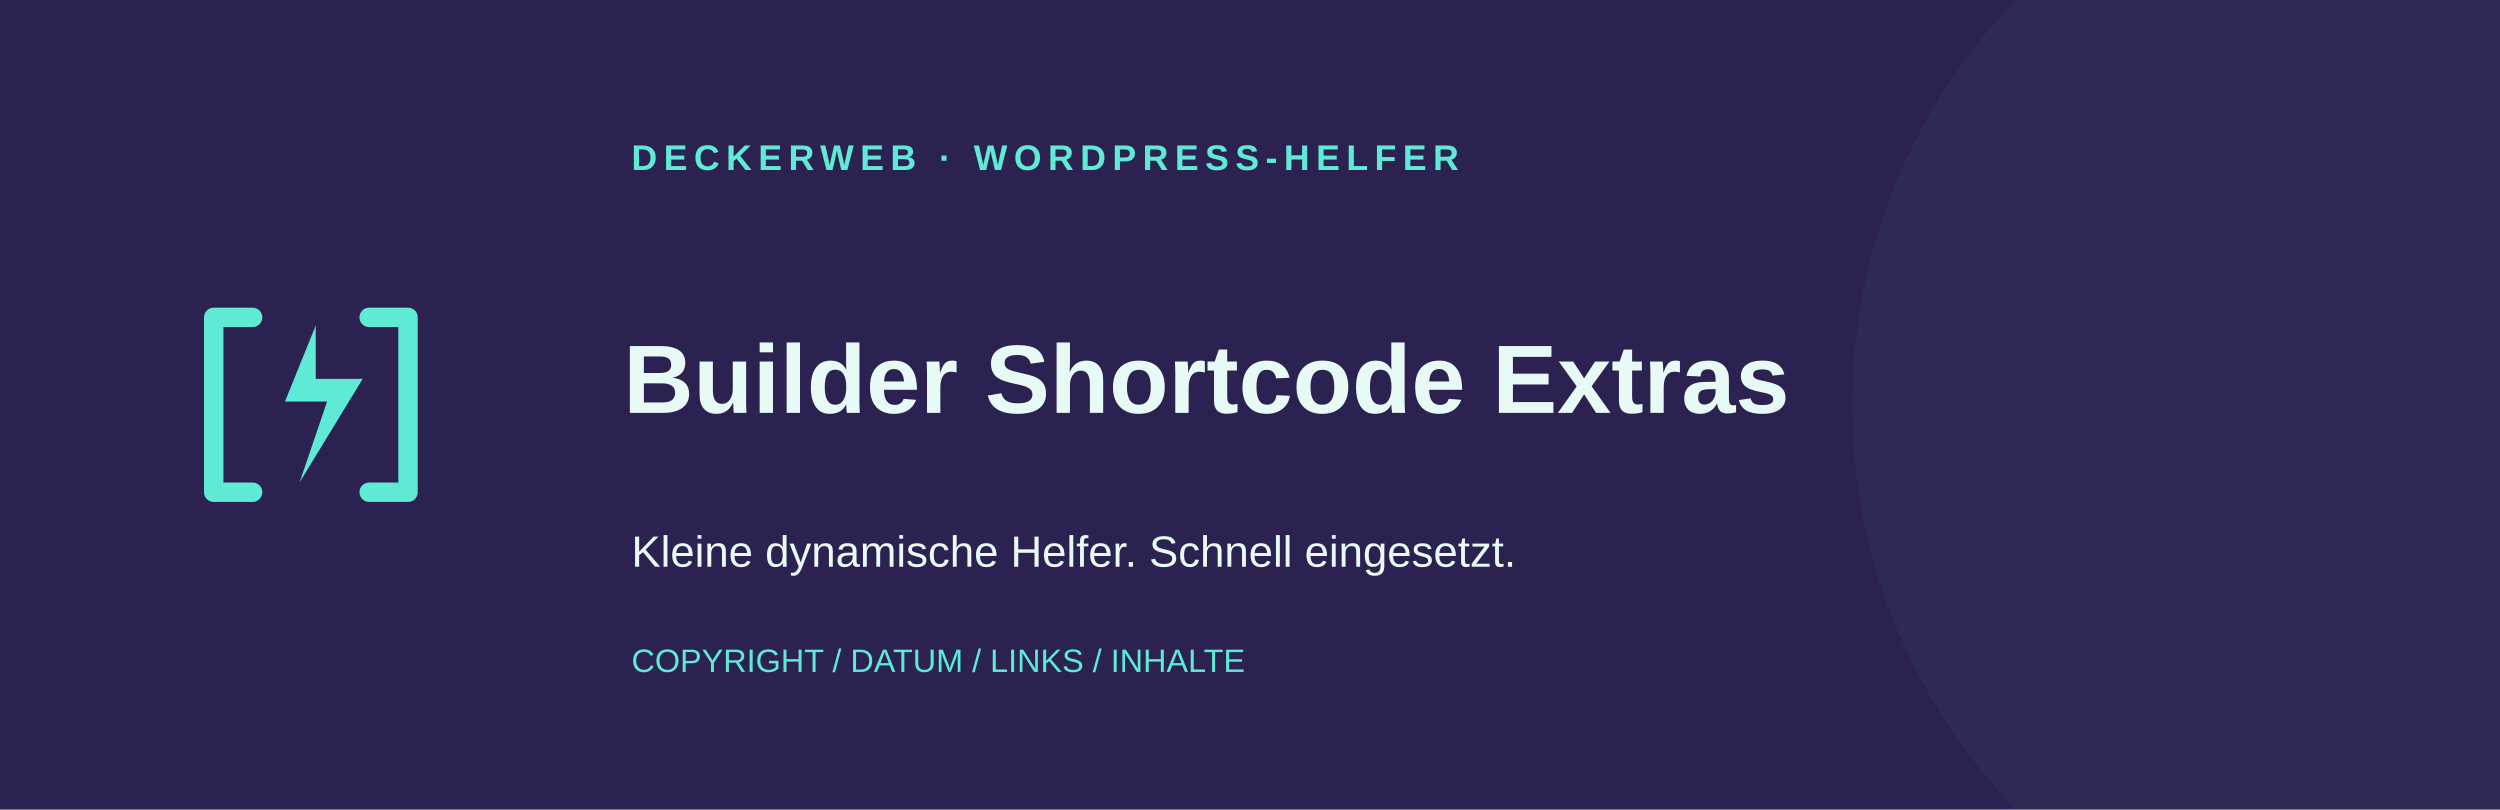
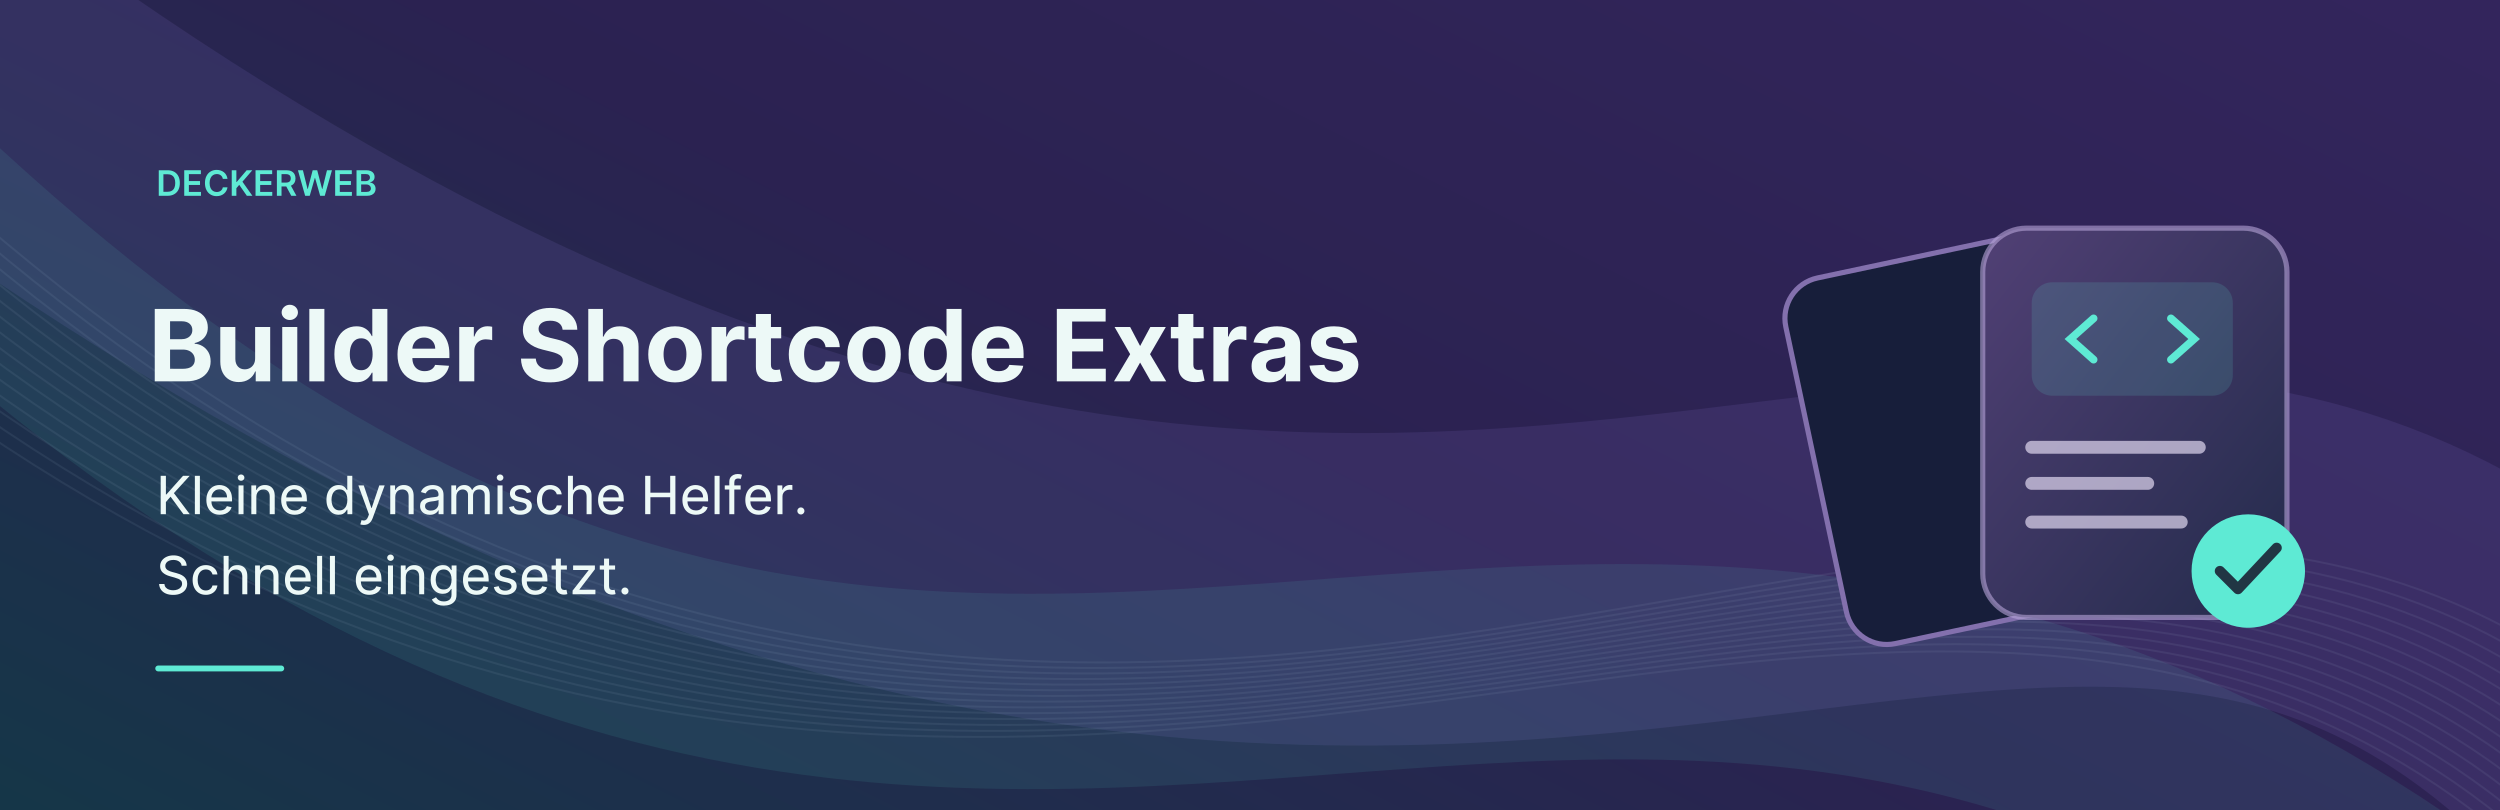
- <svg xmlns="http://www.w3.org/2000/svg" width="1544" height="500" viewBox="0 0 1544 500">
-   <rect width="1544" height="500" fill="#2b2251" />
-   <circle cx="1504" cy="250" r="360" fill="#5eead4" opacity=".04" />
-   <g transform="translate(64 122)">
-     <g fill="none" stroke="#5eead4" stroke-width="12" stroke-linecap="round" stroke-linejoin="round">
-       <path d="M92 74H68v108h24M164 74h24v108h-24" />
-       <path d="m131 79-19 47h26l-17 50 39-64h-29z" fill="#5eead4" stroke="none" />
+ <svg xmlns="http://www.w3.org/2000/svg" width="1544" height="500" viewBox="0 112.75 1280 414.5">
+   <defs>
+     <linearGradient id="base" x2="1" y2="1">
+       <stop stop-color="#35265f" />
+       <stop offset=".5" stop-color="#2b2251" />
+       <stop offset="1" stop-color="#103b46" />
+     </linearGradient>
+     <radialGradient id="halo">
+       <stop stop-color="#5eead4" stop-opacity=".17" />
+       <stop offset="1" stop-color="#5eead4" stop-opacity="0" />
+     </radialGradient>
+     <linearGradient id="tile" x2="1" y2="1">
+       <stop stop-color="#514075" />
+       <stop offset="1" stop-color="#232b4b" />
+     </linearGradient>
+   </defs>
+   <g transform="translate(1280 0) scale(-1 1)">
+     <rect width="1280" height="640" fill="url(#base)" />
+     <path d="M-120 570C230 90 520 780 1400 70" fill="none" stroke="#9b82e8" stroke-opacity=".12" stroke-width="160" />
+     <path d="M-100 700C480 130 760 820 1400 140" fill="none" stroke="#5eead4" stroke-opacity=".09" stroke-width="100" />
+     <path d="M-70 480C280 180 770 800 1410 110" fill="none" stroke="#a6c7dd" stroke-opacity=".09" />
+     <path d="M-70 490C280 180 770 800 1410 120" fill="none" stroke="#a6c7dd" stroke-opacity=".09" />
+     <path d="M-70 500C280 180 770 800 1410 130" fill="none" stroke="#a6c7dd" stroke-opacity=".09" />
+     <path d="M-70 510C280 180 770 800 1410 140" fill="none" stroke="#a6c7dd" stroke-opacity=".09" />
+     <path d="M-70 520C280 180 770 800 1410 150" fill="none" stroke="#a6c7dd" stroke-opacity=".09" />
+     <path d="M-70 530C280 180 770 800 1410 160" fill="none" stroke="#a6c7dd" stroke-opacity=".09" />
+     <path d="M-70 540C280 180 770 800 1410 170" fill="none" stroke="#a6c7dd" stroke-opacity=".09" />
+     <path d="M-70 550C280 180 770 800 1410 180" fill="none" stroke="#a6c7dd" stroke-opacity=".09" />
+     <path d="M-70 560C280 180 770 800 1410 190" fill="none" stroke="#a6c7dd" stroke-opacity=".09" />
+     <path d="M-70 570C280 180 770 800 1410 200" fill="none" stroke="#a6c7dd" stroke-opacity=".09" />
+     <path d="M-70 580C280 180 770 800 1410 210" fill="none" stroke="#a6c7dd" stroke-opacity=".09" />
+     <path d="M-70 590C280 180 770 800 1410 220" fill="none" stroke="#a6c7dd" stroke-opacity=".09" />
+     <path d="M-70 600C280 180 770 800 1410 230" fill="none" stroke="#a6c7dd" stroke-opacity=".09" />
+     <path d="M-70 610C280 180 770 800 1410 240" fill="none" stroke="#a6c7dd" stroke-opacity=".09" />
+   </g>
+   <g transform="translate(844 0)">
+     <g transform="translate(55 186) scale(1.32)">
+       <path d="M82 113H150" stroke="#5eead4" stroke-width="3" stroke-dasharray="5 7" />
+       <rect x="22" y="42" width="116" height="145" rx="16" fill="#171e3a" stroke="#8370ad" stroke-width="2" transform="rotate(-12 80 114)" />
+       <rect x="88" y="33" width="118" height="151" rx="17" fill="url(#tile)" stroke="#b6a4d7" stroke-opacity=".6" stroke-width="2" />
+       <rect x="107" y="54" width="78" height="44" rx="8" fill="#5eead4" fill-opacity=".14" />
+       <path d="M107 118h65M107 132h45M107 147h58" stroke="#e0d8f0" stroke-opacity=".7" stroke-width="5" stroke-linecap="round" />
+       <path d="m131 68-9 8 9 8m30-16 9 8-9 8" fill="none" stroke="#5eead4" stroke-width="3" stroke-linecap="round" />
+       <circle cx="191" cy="166" r="22" fill="#5eead4" />
+       <path d="m180 166 7 7 15-16" fill="none" stroke="#213644" stroke-width="4" stroke-linecap="round" stroke-linejoin="round" />
    </g>
  </g>
-   <g font-family="Arial,Helvetica,sans-serif">
-     <text x="390" y="105" font-size="22" font-weight="700" letter-spacing="4" fill="#5eead4">DECKERWEB · WORDPRESS-HELFER</text>
-     <text x="385" y="255" font-size="60" font-weight="700" fill="#e8faf5">Builder Shortcode Extras</text>
-     <text x="390" y="350" font-size="27" fill="#e8faf5">Kleine dynamische Helfer. Schnell eingesetzt.</text>
-     <text x="390" y="415" font-size="20" fill="#5eead4">COPYRIGHT  /  DATUM  /  LINKS  /  INHALTE</text>
+   <g aria-label="DECKERWEB" fill="#5eead4" transform="translate(80 213) scale(0.006392045 -0.006392045)">
+     <path transform="translate(0 0)" d="M896.001 0H201.597V2048H909.6Q1214.801 2048 1434.201 1925.5Q1653.601 1803 1771.602 1574.1Q1889.602 1345.2 1889.602 1026.4Q1889.602 706.4 1771.202 476.3Q1652.802 246.2 1430.401 123.1Q1208.001 0 896.001 0ZM572.805 320.806H878.401Q1091.598 320.806 1234.797 399.205Q1377.995 477.604 1449.795 634.202Q1521.594 790.801 1521.594 1026.4Q1521.594 1260.799 1449.995 1416.498Q1378.395 1572.196 1237.597 1649.695Q1096.798 1727.194 888.8 1727.194H572.805Z" />
+     <path transform="translate(2040 0)" d="M201.597 0V2048H1533.603V1736.794H572.805V1180.803H1464.803V869.597H572.805V311.206H1541.603V0Z" />
+     <path transform="translate(3751 0)" d="M1955.204 1356.797H1580.796Q1565.196 1448.996 1522.297 1520.395Q1479.398 1591.795 1415.099 1641.694Q1350.799 1691.594 1269.2 1717.394Q1187.601 1743.194 1094.401 1743.194Q926.802 1743.194 797.904 1659.594Q669.005 1575.995 596.106 1415.396Q523.207 1254.798 523.207 1024Q523.207 789.202 596.506 628.803Q669.805 468.405 798.504 386.605Q927.203 304.806 1092.801 304.806Q1184.801 304.806 1265.6 329.406Q1346.399 354.006 1410.898 402.105Q1475.397 450.205 1519.497 520.104Q1563.596 590.003 1580.796 680.002L1955.204 678.402Q1934.404 532.203 1864.804 404.003Q1795.205 275.802 1683.004 178.502Q1570.804 81.201 1420.904 26.601Q1271.003 -28 1088.001 -28Q818 -28 606.2 97.2Q394.4 222.4 272.399 458Q150.399 693.6 150.399 1024Q150.399 1355.2 273.399 1590.6Q396.4 1826 608.4 1951Q820.401 2076 1088.001 2076Q1258.602 2076 1405.703 2027.8Q1552.803 1979.6 1668.004 1887.099Q1783.204 1794.599 1857.604 1661.298Q1932.004 1527.998 1955.204 1356.797Z" />
+     <path transform="translate(5845 0)" d="M201.597 0V2048H572.805V1107.205H598.405L1396.797 2048H1850.405L1057.609 1128.8L1856.806 0H1411.197L800.003 878.396L572.805 609.597V0Z" />
+     <path transform="translate(7751 0)" d="M201.597 0V2048H1533.603V1736.794H572.805V1180.803H1464.803V869.597H572.805V311.206H1541.603V0Z" />
+     <path transform="translate(9462 0)" d="M201.597 0V2048H970.402Q1205.602 2048 1366.402 1965.9Q1527.202 1883.8 1609.603 1736.2Q1692.003 1588.599 1692.003 1392.798Q1692.003 1196.197 1608.603 1051.797Q1525.202 907.397 1363.202 828.897Q1201.201 750.397 964.801 750.397H417.602V1057.602H915.199Q1052.797 1057.602 1140.896 1096.201Q1228.996 1134.801 1271.295 1209.5Q1313.595 1284.199 1313.595 1392.798Q1313.595 1501.797 1270.995 1579.197Q1228.396 1656.596 1139.996 1697.495Q1051.597 1738.395 912.799 1738.395H572.805V0ZM1260.003 928 1767.203 0H1352.795L855.195 928Z" />
+     <path transform="translate(11294 0)" d="M632.801 0 55.2 2048H454.409L823.205 543.21H841.605L1236.002 2048H1599.208L1993.605 541.61H2012.005L2380.801 2048H2780.01L2202.409 0H1836.002L1425.605 1436.788H1409.605L999.208 0Z" />
+     <path transform="translate(14129 0)" d="M201.597 0V2048H1533.603V1736.794H572.805V1180.803H1464.803V869.597H572.805V311.206H1541.603V0Z" />
+     <path transform="translate(15840 0)" d="M201.597 0V2048H986.401Q1208.402 2048 1355.602 1978.7Q1502.803 1909.401 1576.203 1789.301Q1649.604 1669.201 1649.604 1516.801Q1649.604 1392.401 1601.903 1303.601Q1554.203 1214.801 1473.303 1159.801Q1392.403 1104.8 1292.002 1080.8V1060.8Q1401.203 1055.2 1501.403 994.6Q1601.604 934 1665.604 823.8Q1729.604 713.6 1729.604 558.401Q1729.604 398.801 1652.603 272.6Q1575.603 146.4 1420.602 73.2Q1265.602 0 1031.203 0ZM572.805 309.605H971.999Q1173.797 309.605 1263.296 387.304Q1352.795 465.003 1352.795 587.203Q1352.795 678.402 1307.795 751.501Q1262.796 824.6 1179.797 867.099Q1096.798 909.599 982.399 909.599H572.805ZM572.805 1176.802H939.999Q1036.398 1176.802 1113.097 1212.401Q1189.796 1248.001 1234.496 1313.4Q1279.195 1378.799 1279.195 1468.798Q1279.195 1587.797 1195.596 1664.696Q1111.997 1741.595 947.999 1741.595H572.805Z" />
  </g>
+   <g aria-label="Builder Shortcode Extras" fill="#edf9f7" transform="translate(76 308) scale(0.0181108 -0.0181108)">
+     <path transform="translate(0 0)" d="M178.403 0V2048H997.599Q1223.598 2048 1374.898 1980.8Q1526.197 1913.599 1602.297 1795.199Q1678.396 1676.799 1678.396 1523.199Q1678.396 1402.599 1630.097 1312.399Q1581.797 1222.199 1498.197 1164.699Q1414.597 1107.2 1307.998 1083.2V1063.2Q1424.797 1057.8 1527.597 996.9Q1630.396 936 1694.396 826.7Q1758.396 717.4 1758.396 565.599Q1758.396 403.199 1677.897 275.4Q1597.397 147.6 1440.398 73.8Q1283.398 0 1052.797 0ZM611.195 354.395H964.001Q1145.203 354.395 1228.204 423.696Q1311.205 492.997 1311.205 608.797Q1311.205 693.598 1270.205 758.999Q1229.204 824.4 1153.703 861.401Q1078.202 898.401 973.601 898.401H611.195ZM611.195 1191.198H932.001Q1020.602 1191.198 1090.403 1222.599Q1160.204 1253.999 1200.504 1312.1Q1240.805 1370.201 1240.805 1451.202Q1240.805 1562.203 1162.404 1630.304Q1084.003 1698.405 940.001 1698.405H611.195Z" />
+     <path transform="translate(1861 0)" d="M1155.201 654.399V1536H1580.793V0H1172V279.199H1156Q1104.4 144.2 983.801 62.1Q863.201 -20 690.401 -20Q536.201 -20 419.102 49.8Q302.002 119.599 236.502 248.999Q171.002 378.399 170.402 557.6V1536H595.994V633.598Q596.594 497.996 668.895 418.995Q741.196 339.995 862.397 339.995Q938.997 339.995 1005.898 375.695Q1072.799 411.395 1114.3 481.296Q1155.801 551.197 1155.201 654.399Z" />
+     <path transform="translate(3612 0)" d="M170.402 0V1536H595.994V0ZM384.298 1734.402Q289.199 1734.402 221.4 1797.623Q153.601 1860.844 153.601 1949.621Q153.601 2038.399 221.486 2101.599Q289.371 2164.798 383.998 2164.798Q479.397 2164.798 546.896 2101.577Q614.396 2038.357 614.396 1949.579Q614.396 1860.801 546.896 1797.602Q479.397 1734.402 384.298 1734.402Z" />
+     <path transform="translate(4378 0)" d="M595.994 2048V0H170.402V2048Z" />
+     <path transform="translate(5144 0)" d="M736.002 -24.8Q560.802 -24.8 419.502 65.8Q278.201 156.4 195.501 332.8Q112.801 509.2 112.801 766.4Q112.801 1029.999 197.901 1205.599Q283.001 1381.199 424.701 1468.6Q566.402 1556 735.203 1556Q863.604 1556 950.204 1512.5Q1036.804 1469 1090.203 1404.7Q1143.603 1340.4 1172.003 1277.601H1184.803V2048H1610.396V0H1190.403V245.6H1172.003Q1142.403 182 1087.503 119.7Q1032.604 57.4 946.304 16.3Q860.003 -24.8 736.002 -24.8ZM871.198 314.395Q973.6 314.395 1045.501 370.895Q1117.402 427.396 1155.503 529.297Q1193.603 631.198 1193.603 768Q1193.603 905.201 1155.903 1005.903Q1118.202 1106.604 1046.301 1161.704Q974.4 1216.805 871.198 1216.805Q765.596 1216.805 693.695 1160.104Q621.794 1103.404 584.894 1002.302Q547.993 901.201 547.993 768Q547.993 633.999 585.294 531.698Q622.594 429.396 694.495 371.895Q766.396 314.395 871.198 314.395Z" />
+     <path transform="translate(6933 0)" d="M869.6 -29.6Q633.2 -29.6 462.501 66.5Q291.801 162.6 199.901 340.1Q108.001 517.6 108.001 760.8Q108.001 998 200.201 1177Q292.401 1356 459.601 1456Q626.8 1556 852.799 1556Q1005.198 1556 1136.597 1507.6Q1267.997 1459.201 1366.397 1361.901Q1464.797 1264.601 1519.997 1118.201Q1575.197 971.801 1575.197 776V659.201H278.401V923.199H1174.403Q1173.803 1014.8 1133.703 1085.902Q1093.602 1157.003 1023.101 1197.704Q952.6 1238.404 859.999 1238.404Q763.397 1238.404 688.796 1193.503Q614.195 1148.602 572.094 1074.201Q529.994 999.799 528.794 908.798V657.603Q528.794 543.6 571.595 460.599Q614.395 377.597 692.397 332.796Q770.398 287.996 876.799 287.996Q948.2 287.996 1006.901 308.196Q1065.602 328.396 1108.002 368.097Q1150.403 407.797 1172.003 465.598L1565.596 439.997Q1535.596 297.598 1443.396 192.098Q1351.197 86.599 1205.497 28.5Q1059.798 -29.6 869.6 -29.6Z" />
+     <path transform="translate(8616 0)" d="M170.402 0V1536H583.194V1268.001H599.194Q641.194 1410.8 740.095 1484.2Q838.995 1557.6 967.996 1557.6Q999.995 1557.6 1036.895 1553.9Q1073.796 1550.2 1101.595 1543.401V1164.806Q1072.196 1174.406 1019.196 1181.206Q966.197 1188.006 921.597 1188.006Q828.196 1188.006 754.495 1147.506Q680.795 1107.005 638.394 1035.105Q595.994 963.205 595.994 868.804V0Z" />
+     <path transform="translate(9767 0)" d="" />
+     <path transform="translate(10420 0)" d="M1288.803 1459.203Q1276.803 1580.004 1185.701 1647.205Q1094.6 1714.406 939.199 1714.406Q833.198 1714.406 759.896 1684.505Q686.595 1654.605 648.394 1602.804Q610.194 1551.003 609.594 1484.801Q608.394 1429.8 633.494 1388.699Q658.595 1347.599 703.796 1318.098Q748.996 1288.598 807.997 1267.398Q866.997 1246.198 933.597 1231.198L1117.598 1187.197Q1251.595 1157.198 1363.595 1106.998Q1475.594 1056.799 1557.995 983.699Q1640.395 910.599 1685.896 811.599Q1731.396 712.599 1731.996 584.799Q1731.396 397.2 1636.796 259.6Q1542.197 122 1364.697 46.6Q1187.198 -28.8 936.798 -28.8Q688.599 -28.8 505.3 47Q322.001 122.799 219.702 272.298Q117.402 421.797 112.002 643.195H531.195Q538.195 540.395 590.796 471.794Q643.397 403.194 731.497 368.794Q819.598 334.394 931.999 334.394Q1042.2 334.394 1123.401 366.195Q1204.602 397.995 1249.603 454.796Q1294.604 511.597 1295.204 586.399Q1294.604 655.4 1254.103 702.301Q1213.603 749.202 1136.202 782.302Q1058.802 815.402 947.202 842.402L724 897.603Q464.801 960.603 314.902 1094.903Q165.002 1229.203 165.602 1456.002Q165.002 1641.801 265.702 1781.101Q366.401 1920.401 542.301 1998.2Q718.2 2076 942.399 2076Q1170.398 2076 1340.597 1998Q1510.796 1920.001 1606.096 1780.901Q1701.396 1641.802 1703.996 1459.203Z" />
+     <path transform="translate(12264 0)" d="M595.994 888.001V0H170.402V2048H583.995V1264.801H601.595Q654.395 1400.601 770.394 1478.3Q886.394 1556 1060.794 1556Q1221.394 1556 1340.894 1486.6Q1460.394 1417.201 1526.494 1287.801Q1592.594 1158.401 1591.994 978.4V0H1166.402V902.402Q1167.002 1044.004 1094.701 1123.205Q1022.4 1202.406 891.999 1202.406Q805.397 1202.406 738.496 1165.105Q671.595 1127.805 634.095 1057.504Q596.594 987.203 595.994 888.001Z" />
+     <path transform="translate(14022 0)" d="M863.999 -29.6Q630.8 -29.6 461.401 69.7Q292.001 169 200.001 347.3Q108.001 525.6 108.001 762.4Q108.001 1000 200.001 1178.7Q292.001 1357.4 461.401 1456.7Q630.8 1556 863.999 1556Q1097.198 1556 1266.597 1456.7Q1435.997 1357.4 1527.997 1178.7Q1619.997 1000 1619.997 762.4Q1619.997 525.6 1527.997 347.3Q1435.997 169 1266.597 69.7Q1097.198 -29.6 863.999 -29.6ZM866.399 299.995Q971.601 299.995 1043.002 360.596Q1114.404 421.197 1150.804 526.198Q1187.205 631.199 1187.205 764.8Q1187.205 899.001 1150.804 1004.102Q1114.404 1109.203 1043.002 1170.204Q971.601 1231.205 866.399 1231.205Q758.797 1231.205 686.196 1170.204Q613.594 1109.203 577.194 1004.102Q540.793 899.001 540.793 764.8Q540.793 631.199 577.194 526.198Q613.594 421.197 686.196 360.596Q758.797 299.995 866.399 299.995Z" />
+     <path transform="translate(15750 0)" d="M170.402 0V1536H583.194V1268.001H599.194Q641.194 1410.8 740.095 1484.2Q838.995 1557.6 967.996 1557.6Q999.995 1557.6 1036.895 1553.9Q1073.796 1550.2 1101.595 1543.401V1164.806Q1072.196 1174.406 1019.196 1181.206Q966.197 1188.006 921.597 1188.006Q828.196 1188.006 754.495 1147.506Q680.795 1107.005 638.394 1035.105Q595.994 963.205 595.994 868.804V0Z" />
+     <path transform="translate(16901 0)" d="M987.196 1536V1216.005H61.601V1536ZM272.002 1904H697.594V472.399Q697.594 413.197 715.995 380.496Q734.395 347.796 766.796 334.896Q799.196 321.995 841.597 321.995Q872.197 321.995 902.297 327.395Q932.397 332.795 947.997 336.395L1015.196 18.8Q983.396 8.6 925.097 -4.8Q866.797 -18.2 783.998 -21.2Q630 -27.2 514.401 19.7Q398.802 66.6 334.802 166Q270.802 265.399 272.002 415.598Z" />
+     <path transform="translate(17995 0)" d="M863.999 -29.6Q627.6 -29.6 458.4 70.9Q289.201 171.4 198.601 350.1Q108.001 528.8 108.001 762.4Q108.001 997.6 199.601 1176.5Q291.201 1355.4 460.201 1455.7Q629.2 1556 862.399 1556Q1062.797 1556 1214.096 1483.101Q1365.396 1410.201 1453.195 1277.902Q1540.995 1145.603 1549.596 968.004H1148.002Q1130.602 1082.604 1058.501 1153.304Q986.4 1224.005 868.799 1224.005Q770.397 1224.005 696.596 1170.504Q622.795 1117.003 581.794 1015.102Q540.793 913.201 540.793 768Q540.793 621.199 581.394 518.298Q621.995 415.396 695.796 361.296Q769.597 307.195 868.799 307.195Q942.2 307.195 1000.4 337.095Q1058.601 366.995 1097.102 424.295Q1135.602 481.595 1148.002 563.195H1549.596Q1539.795 386.997 1454.396 253.298Q1368.996 119.599 1218.897 44.999Q1068.798 -29.6 863.999 -29.6Z" />
+     <path transform="translate(19649 0)" d="M863.999 -29.6Q630.8 -29.6 461.401 69.7Q292.001 169 200.001 347.3Q108.001 525.6 108.001 762.4Q108.001 1000 200.001 1178.7Q292.001 1357.4 461.401 1456.7Q630.8 1556 863.999 1556Q1097.198 1556 1266.597 1456.7Q1435.997 1357.4 1527.997 1178.7Q1619.997 1000 1619.997 762.4Q1619.997 525.6 1527.997 347.3Q1435.997 169 1266.597 69.7Q1097.198 -29.6 863.999 -29.6ZM866.399 299.995Q971.601 299.995 1043.002 360.596Q1114.404 421.197 1150.804 526.198Q1187.205 631.199 1187.205 764.8Q1187.205 899.001 1150.804 1004.102Q1114.404 1109.203 1043.002 1170.204Q971.601 1231.205 866.399 1231.205Q758.797 1231.205 686.196 1170.204Q613.594 1109.203 577.194 1004.102Q540.793 899.001 540.793 764.8Q540.793 631.199 577.194 526.198Q613.594 421.197 686.196 360.596Q758.797 299.995 866.399 299.995Z" />
+     <path transform="translate(21377 0)" d="M736.002 -24.8Q560.802 -24.8 419.502 65.8Q278.201 156.4 195.501 332.8Q112.801 509.2 112.801 766.4Q112.801 1029.999 197.901 1205.599Q283.001 1381.199 424.701 1468.6Q566.402 1556 735.203 1556Q863.604 1556 950.204 1512.5Q1036.804 1469 1090.203 1404.7Q1143.603 1340.4 1172.003 1277.601H1184.803V2048H1610.396V0H1190.403V245.6H1172.003Q1142.403 182 1087.503 119.7Q1032.604 57.4 946.304 16.3Q860.003 -24.8 736.002 -24.8ZM871.198 314.395Q973.6 314.395 1045.501 370.895Q1117.402 427.396 1155.503 529.297Q1193.603 631.198 1193.603 768Q1193.603 905.201 1155.903 1005.903Q1118.202 1106.604 1046.301 1161.704Q974.4 1216.805 871.198 1216.805Q765.596 1216.805 693.695 1160.104Q621.794 1103.404 584.894 1002.302Q547.993 901.201 547.993 768Q547.993 633.999 585.294 531.698Q622.594 429.396 694.495 371.895Q766.396 314.395 871.198 314.395Z" />
+     <path transform="translate(23166 0)" d="M869.6 -29.6Q633.2 -29.6 462.501 66.5Q291.801 162.6 199.901 340.1Q108.001 517.6 108.001 760.8Q108.001 998 200.201 1177Q292.401 1356 459.601 1456Q626.8 1556 852.799 1556Q1005.198 1556 1136.597 1507.6Q1267.997 1459.201 1366.397 1361.901Q1464.797 1264.601 1519.997 1118.201Q1575.197 971.801 1575.197 776V659.201H278.401V923.199H1174.403Q1173.803 1014.8 1133.703 1085.902Q1093.602 1157.003 1023.101 1197.704Q952.6 1238.404 859.999 1238.404Q763.397 1238.404 688.796 1193.503Q614.195 1148.602 572.094 1074.201Q529.994 999.799 528.794 908.798V657.603Q528.794 543.6 571.595 460.599Q614.395 377.597 692.397 332.796Q770.398 287.996 876.799 287.996Q948.2 287.996 1006.901 308.196Q1065.602 328.396 1108.002 368.097Q1150.403 407.797 1172.003 465.598L1565.596 439.997Q1535.596 297.598 1443.396 192.098Q1351.197 86.599 1205.497 28.5Q1059.798 -29.6 869.6 -29.6Z" />
+     <path transform="translate(24849 0)" d="" />
+     <path transform="translate(25502 0)" d="M178.403 0V2048H1558.397V1691.206H611.195V1203.197H1487.197V846.403H611.195V356.794H1562.397V0Z" />
+     <path transform="translate(27227 0)" d="M526.395 1536 807.998 999.196 1096.801 1536H1534.395L1088.792 768L1546.394 0H1111.201L807.998 531.203L509.595 0H69.602L526.403 768L86.401 1536Z" />
+     <path transform="translate(28843 0)" d="M987.196 1536V1216.005H61.601V1536ZM272.002 1904H697.594V472.399Q697.594 413.197 715.995 380.496Q734.395 347.796 766.796 334.896Q799.196 321.995 841.597 321.995Q872.197 321.995 902.297 327.395Q932.397 332.795 947.997 336.395L1015.196 18.8Q983.396 8.6 925.097 -4.8Q866.797 -18.2 783.998 -21.2Q630 -27.2 514.401 19.7Q398.802 66.6 334.802 166Q270.802 265.399 272.002 415.598Z" />
+     <path transform="translate(29937 0)" d="M170.402 0V1536H583.194V1268.001H599.194Q641.194 1410.8 740.095 1484.2Q838.995 1557.6 967.996 1557.6Q999.995 1557.6 1036.895 1553.9Q1073.796 1550.2 1101.595 1543.401V1164.806Q1072.196 1174.406 1019.196 1181.206Q966.197 1188.006 921.597 1188.006Q828.196 1188.006 754.495 1147.506Q680.795 1107.005 638.394 1035.105Q595.994 963.205 595.994 868.804V0Z" />
+     <path transform="translate(31088 0)" d="M608.002 -28.8Q461.402 -28.8 346.302 22.5Q231.202 73.8 164.802 175.4Q98.402 277 98.402 428.8Q98.402 557.2 145.002 643.9Q191.602 730.6 272.603 783.6Q353.603 836.6 457.303 863.999Q561.003 891.399 675.203 902.399Q808.603 915.6 890.703 928.099Q972.803 940.599 1010.003 965.699Q1047.204 990.799 1047.204 1040V1045.6Q1047.204 1140.802 987.403 1192.803Q927.602 1244.804 819.2 1244.804Q704.198 1244.804 636.096 1194.503Q567.995 1144.202 546.395 1068.002L152.001 1100.004Q182.003 1240.004 269.903 1342.503Q357.804 1445.002 497.403 1500.501Q637.002 1556 820.799 1556Q949.397 1556 1066.596 1525.901Q1183.795 1495.801 1275.195 1433.101Q1366.595 1370.402 1419.696 1271.901Q1472.796 1173.401 1472.796 1035.999V0H1068.803V212.8H1056.803Q1019.603 141.201 957.904 86.601Q896.204 32 808.904 1.6Q721.603 -28.8 608.002 -28.8ZM730.399 264.796Q824.201 264.796 896.102 302.397Q968.003 339.998 1008.803 404.199Q1049.604 468.4 1049.604 548.8V712.002Q1030.404 699.402 995.503 688.802Q960.602 678.202 917.901 669.802Q875.201 661.402 832.3 654.802Q789.399 648.202 754.399 643.202Q679.198 632.402 623.097 608.302Q566.996 584.201 535.896 543.701Q504.795 503.2 504.795 443.199Q504.795 355.598 568.396 310.197Q631.997 264.796 730.399 264.796Z" />
+     <path transform="translate(32722 0)" d="M1447.994 1098.404 1058.401 1074.402Q1048.001 1123.802 1015.201 1164.403Q982.401 1205.003 928.7 1229.304Q875 1253.604 800.798 1253.604Q701.797 1253.604 633.796 1212.203Q565.795 1170.802 566.395 1102.401Q565.795 1046.8 609.695 1008.999Q653.596 971.198 760.797 947.998L1039.195 891.998Q1263.195 846.198 1372.894 744.298Q1482.594 642.398 1483.194 475.998Q1482.594 324.799 1394.494 210.899Q1306.395 97 1152.496 33.7Q998.596 -29.6 799.197 -29.6Q494 -29.6 313.301 97.599Q132.602 224.798 102.402 444.797L520.794 467.198Q540.194 373.797 612.895 325.296Q685.596 276.796 799.997 276.796Q911.599 276.796 980.3 320.597Q1049.002 364.398 1049.602 432.799Q1049.002 491.2 1001.101 528.601Q953.201 566.002 852.8 586.402L587.201 639.202Q361.801 683.802 252.202 795.002Q142.602 906.202 143.202 1078.401Q142.602 1226.401 223.302 1333.3Q304.002 1440.2 450.701 1498.1Q597.4 1556 793.599 1556Q1084.596 1556 1252.295 1433.201Q1419.993 1310.402 1447.994 1098.404Z" />
+   </g>
+   <g aria-label="Kleine dynamische Helfer." fill="#edf9f7" transform="translate(80 376) scale(0.009588068 -0.009588068)">
+     <path transform="translate(0 0)" d="M236.403 0V2048H515.195V1050.795H539.595L1429.203 2048H1785.595L942.391 1125.2L1787.194 0H1450.803L763.997 933.604L515.195 650.403V0Z" />
+     <path transform="translate(1854 0)" d="M475.994 2048V0H208.402V2048Z" />
+     <path transform="translate(2538 0)" d="M861.6 -31.6Q637.2 -31.6 475.001 66.5Q312.801 164.6 225.401 342.1Q138.001 519.6 138.001 756.8Q138.001 993 225.451 1173.25Q312.901 1353.5 470.351 1454.75Q627.8 1556 838.799 1556Q964.198 1556 1083.597 1514.6Q1202.997 1473.201 1299.397 1382.401Q1395.797 1291.601 1452.497 1144.701Q1509.197 997.801 1509.197 786V683.201H306.401V897.199H1242.403Q1242.303 1020.8 1192.703 1117.652Q1143.102 1214.503 1052.601 1270.454Q962.1 1326.404 839.999 1326.404Q706.397 1326.404 608.546 1261.003Q510.695 1195.602 457.844 1090.701Q404.994 985.799 404.794 864.798V709.603Q404.794 545.6 462.345 431.349Q519.895 317.097 622.897 257.546Q725.898 197.996 862.799 197.996Q952.2 197.996 1024.901 223.446Q1097.602 248.896 1150.502 300.097Q1203.403 351.297 1232.003 427.598L1487.596 369.997Q1452.596 249.598 1366.396 159.098Q1280.197 68.599 1151.747 18.5Q1023.298 -31.6 861.6 -31.6Z" />
+     <path transform="translate(4185 0)" d="M208.402 0V1536H475.994V0ZM344.048 1782.402Q270.699 1782.402 218.15 1832.105Q165.601 1881.808 165.601 1951.604Q165.601 2021.399 218.164 2071.099Q270.728 2120.798 343.998 2120.798Q417.397 2120.798 469.896 2071.095Q522.396 2021.392 522.396 1951.597Q522.396 1881.801 469.896 1832.102Q417.397 1782.402 344.048 1782.402Z" />
+     <path transform="translate(4869 0)" d="M475.994 918.001V0H208.402V1536H465.995V1290.801H485.595Q539.195 1410.701 650.844 1483.35Q762.494 1556 935.994 1556Q1092.694 1556 1210.044 1491.4Q1327.394 1426.801 1392.544 1298.151Q1457.694 1169.501 1457.594 976.4V0H1190.001V950.402Q1190.101 1124.704 1099.651 1222.555Q1009.2 1320.406 851.198 1320.406Q742.697 1320.406 657.996 1273.355Q573.295 1226.305 524.695 1136.254Q476.094 1046.203 475.994 918.001Z" />
+     <path transform="translate(6534 0)" d="M861.6 -31.6Q637.2 -31.6 475.001 66.5Q312.801 164.6 225.401 342.1Q138.001 519.6 138.001 756.8Q138.001 993 225.451 1173.25Q312.901 1353.5 470.351 1454.75Q627.8 1556 838.799 1556Q964.198 1556 1083.597 1514.6Q1202.997 1473.201 1299.397 1382.401Q1395.797 1291.601 1452.497 1144.701Q1509.197 997.801 1509.197 786V683.201H306.401V897.199H1242.403Q1242.303 1020.8 1192.703 1117.652Q1143.102 1214.503 1052.601 1270.454Q962.1 1326.404 839.999 1326.404Q706.397 1326.404 608.546 1261.003Q510.695 1195.602 457.844 1090.701Q404.994 985.799 404.794 864.798V709.603Q404.794 545.6 462.345 431.349Q519.895 317.097 622.897 257.546Q725.898 197.996 862.799 197.996Q952.2 197.996 1024.901 223.446Q1097.602 248.896 1150.502 300.097Q1203.403 351.297 1232.003 427.598L1487.596 369.997Q1452.596 249.598 1366.396 159.098Q1280.197 68.599 1151.747 18.5Q1023.298 -31.6 861.6 -31.6Z" />
+     <path transform="translate(8181 0)" d="" />
+     <path transform="translate(8950 0)" d="M786.002 -30.8Q596.802 -30.8 450.752 65.55Q304.701 161.9 221.751 340.05Q138.801 518.2 138.801 764.4Q138.801 1009.999 222.151 1187.599Q305.501 1365.199 452.451 1460.6Q599.402 1556 789.203 1556Q935.604 1556 1022.954 1507.5Q1110.304 1459 1157.953 1396.2Q1205.603 1333.4 1232.003 1289.601H1250.803V2048H1518.396V0H1258.403V237.6H1232.003Q1205.403 192 1156.253 128.7Q1107.104 65.4 1018.554 17.3Q930.003 -30.8 786.002 -30.8ZM835.198 202.395Q970.6 202.395 1064.251 273.895Q1157.902 345.396 1206.753 472.797Q1255.603 600.198 1255.603 768Q1255.603 934.201 1207.653 1058.903Q1159.702 1183.604 1066.051 1253.204Q972.4 1322.805 835.198 1322.805Q692.596 1322.805 597.695 1249.604Q502.794 1176.404 455.394 1050.802Q407.993 925.201 407.993 768Q407.993 608.999 456.294 480.698Q504.594 352.396 599.495 277.395Q694.396 202.395 835.198 202.395Z" />
+     <path transform="translate(10705 0)" d="M378.797 -576Q315.298 -576 264.399 -566Q213.5 -556 190.801 -545.401L256.8 -319.005Q341 -341.205 406.05 -336.505Q471.101 -331.804 521.501 -283.054Q571.901 -234.303 612.402 -124.801L653.203 -13.999L88.002 1536H375.994L782.398 327.996H798.398L1205.203 1536H1493.595L850.792 -214.402Q806.992 -334.202 740.543 -415.002Q674.093 -495.801 584.244 -535.901Q494.395 -576 378.797 -576Z" />
+     <path transform="translate(12287 0)" d="M475.994 918.001V0H208.402V1536H465.995V1290.801H485.595Q539.195 1410.701 650.844 1483.35Q762.494 1556 935.994 1556Q1092.694 1556 1210.044 1491.4Q1327.394 1426.801 1392.544 1298.151Q1457.694 1169.501 1457.594 976.4V0H1190.001V950.402Q1190.101 1124.704 1099.651 1222.555Q1009.2 1320.406 851.198 1320.406Q742.697 1320.406 657.996 1273.355Q573.295 1226.305 524.695 1136.254Q476.094 1046.203 475.994 918.001Z" />
+     <path transform="translate(13952 0)" d="M658.002 -34.8Q511.902 -34.8 393.552 20Q275.202 74.8 205.802 179.65Q136.402 284.5 136.402 434.8Q136.402 566.2 187.502 649.4Q238.602 732.6 324.603 780.6Q410.603 828.6 515.803 852.749Q621.003 876.899 729.203 890.399Q868.103 907.6 954.703 917.599Q1041.303 927.599 1081.253 950.949Q1121.204 974.299 1121.204 1030V1037.6Q1121.204 1176.802 1044.153 1253.803Q967.102 1330.804 813.2 1330.804Q653.198 1330.804 561.846 1260.753Q470.495 1190.702 434.395 1108.002L182.001 1180.004Q237.003 1320.004 335.403 1402.503Q433.804 1485.002 556.653 1520.501Q679.502 1556 806.799 1556Q889.897 1556 989.846 1536.401Q1089.795 1516.801 1180.445 1461.351Q1271.095 1405.902 1329.946 1298.651Q1388.796 1191.401 1388.796 1015.999V0H1124.803V208.8H1112.803Q1086.603 155.201 1029.654 98.601Q972.704 42 880.654 3.6Q788.603 -34.8 658.002 -34.8ZM708.399 190.796Q840.701 190.796 933.102 242.897Q1025.503 294.998 1073.553 378.199Q1121.604 461.4 1121.604 554.8V762.002Q1105.904 744.902 1058.003 731.052Q1010.102 717.202 948.401 707.052Q886.701 696.902 828.3 689.552Q769.899 682.202 732.399 677.202Q643.198 665.402 567.597 639.302Q491.996 613.201 446.396 562.701Q400.795 512.2 400.795 427.199Q400.795 310.098 487.646 250.447Q574.497 190.796 708.399 190.796Z" />
+     <path transform="translate(15548 0)" d="M208.402 0V1536H465.995V1290.801H485.595Q533.595 1415.901 641.495 1485.95Q749.394 1556 900.394 1556Q1053.394 1556 1156.443 1485.8Q1259.493 1415.601 1313.194 1290.801H1329.194Q1386.194 1412.001 1505.094 1484Q1623.994 1556 1789.594 1556Q1997.093 1556 2128.743 1426.15Q2260.393 1296.301 2260.393 1028.8V0H1992.801V1014.803Q1992.801 1177.905 1904 1249.355Q1815.199 1320.806 1693.198 1320.806Q1538.896 1320.806 1453.845 1227.305Q1368.794 1133.804 1368.794 989.603V0H1100.001V1036.404Q1100.001 1164.405 1018.4 1242.605Q936.799 1320.806 807.598 1320.806Q719.097 1320.806 643.446 1274.105Q567.795 1227.405 521.895 1144.704Q475.994 1062.003 475.994 953.602V0Z" />
+     <path transform="translate(18016 0)" d="M208.402 0V1536H475.994V0ZM344.048 1782.402Q270.699 1782.402 218.15 1832.105Q165.601 1881.808 165.601 1951.604Q165.601 2021.399 218.164 2071.099Q270.728 2120.798 343.998 2120.798Q417.397 2120.798 469.896 2071.095Q522.396 2021.392 522.396 1951.597Q522.396 1881.801 469.896 1832.102Q417.397 1782.402 344.048 1782.402Z" />
+     <path transform="translate(18700 0)" d="M1327.994 1176.404 1086.401 1122.402Q1068.001 1174.802 1030.451 1223.653Q992.901 1272.503 928.95 1304.054Q865 1335.604 766.798 1335.604Q632.797 1335.604 543.546 1274.953Q454.295 1214.302 454.395 1120.401Q454.295 1037.8 514.945 988.999Q575.596 940.198 706.797 907.998L943.195 851.998Q1152.195 802.698 1254.644 700.298Q1357.094 597.898 1357.194 435.998Q1357.094 300.799 1279.494 195.149Q1201.895 89.5 1063.746 28.95Q925.596 -31.6 743.197 -31.6Q496.5 -31.6 338.051 74.599Q179.602 180.798 140.402 380.797L396.794 431.198Q426.694 312.297 513.395 252.546Q600.096 192.796 739.997 192.796Q896.099 192.796 988.8 258.847Q1081.502 324.898 1081.602 418.799Q1081.502 495.2 1026.851 546.851Q972.201 598.502 858.8 624.402L601.201 683.202Q387.801 732.302 287.452 838.752Q187.102 945.202 187.202 1106.401Q187.102 1239.401 261.802 1340.55Q336.502 1441.7 467.201 1498.85Q597.9 1556 765.599 1556Q1004.096 1556 1140.795 1452.201Q1277.493 1348.402 1327.994 1176.404Z" />
+     <path transform="translate(20190 0)" d="M843.999 -31.6Q624.6 -31.6 466.4 70.15Q308.201 171.9 223.101 350.85Q138.001 529.8 138.001 760.4Q138.001 994.6 225.351 1174Q312.701 1353.4 470.451 1454.7Q628.2 1556 840.399 1556Q1008.797 1556 1142.346 1493.851Q1275.896 1431.701 1359.695 1319.652Q1443.495 1207.603 1461.596 1058.004H1198.002Q1172.602 1164.604 1083.501 1244.304Q994.4 1324.005 844.799 1324.005Q713.397 1324.005 614.846 1255.504Q516.295 1187.003 461.544 1062.102Q406.793 937.201 406.793 768Q406.793 595.199 460.644 468.048Q514.495 340.896 613.046 271.046Q711.597 201.195 844.799 201.195Q933.7 201.195 1005.9 232.845Q1078.101 264.495 1127.852 324.045Q1177.602 383.595 1198.002 467.195H1461.596Q1443.295 324.497 1363.646 211.798Q1283.996 99.099 1151.897 33.749Q1019.798 -31.6 843.999 -31.6Z" />
+     <path transform="translate(21776 0)" d="M475.994 918.001V0H208.402V2048H473.995V1290.801H493.595Q547.395 1412.601 657.144 1484.3Q766.894 1556 946.794 1556Q1104.394 1556 1222.644 1492.35Q1340.894 1428.701 1406.494 1300.051Q1472.094 1171.401 1471.994 976.4V0H1204.402V950.402Q1204.502 1126.504 1113.701 1223.455Q1022.9 1320.406 861.999 1320.406Q750.897 1320.406 663.496 1273.355Q576.095 1226.305 526.095 1136.254Q476.094 1046.203 475.994 918.001Z" />
+     <path transform="translate(23456 0)" d="M861.6 -31.6Q637.2 -31.6 475.001 66.5Q312.801 164.6 225.401 342.1Q138.001 519.6 138.001 756.8Q138.001 993 225.451 1173.25Q312.901 1353.5 470.351 1454.75Q627.8 1556 838.799 1556Q964.198 1556 1083.597 1514.6Q1202.997 1473.201 1299.397 1382.401Q1395.797 1291.601 1452.497 1144.701Q1509.197 997.801 1509.197 786V683.201H306.401V897.199H1242.403Q1242.303 1020.8 1192.703 1117.652Q1143.102 1214.503 1052.601 1270.454Q962.1 1326.404 839.999 1326.404Q706.397 1326.404 608.546 1261.003Q510.695 1195.602 457.844 1090.701Q404.994 985.799 404.794 864.798V709.603Q404.794 545.6 462.345 431.349Q519.895 317.097 622.897 257.546Q725.898 197.996 862.799 197.996Q952.2 197.996 1024.901 223.446Q1097.602 248.896 1150.502 300.097Q1203.403 351.297 1232.003 427.598L1487.596 369.997Q1452.596 249.598 1366.396 159.098Q1280.197 68.599 1151.747 18.5Q1023.298 -31.6 861.6 -31.6Z" />
+     <path transform="translate(25103 0)" d="" />
+     <path transform="translate(25872 0)" d="M236.403 0V2048H515.195V1147.197H1571.604V2048H1850.396V0H1571.604V904.403H515.195V0Z" />
+     <path transform="translate(27959 0)" d="M861.6 -31.6Q637.2 -31.6 475.001 66.5Q312.801 164.6 225.401 342.1Q138.001 519.6 138.001 756.8Q138.001 993 225.451 1173.25Q312.901 1353.5 470.351 1454.75Q627.8 1556 838.799 1556Q964.198 1556 1083.597 1514.6Q1202.997 1473.201 1299.397 1382.401Q1395.797 1291.601 1452.497 1144.701Q1509.197 997.801 1509.197 786V683.201H306.401V897.199H1242.403Q1242.303 1020.8 1192.703 1117.652Q1143.102 1214.503 1052.601 1270.454Q962.1 1326.404 839.999 1326.404Q706.397 1326.404 608.546 1261.003Q510.695 1195.602 457.844 1090.701Q404.994 985.799 404.794 864.798V709.603Q404.794 545.6 462.345 431.349Q519.895 317.097 622.897 257.546Q725.898 197.996 862.799 197.996Q952.2 197.996 1024.901 223.446Q1097.602 248.896 1150.502 300.097Q1203.403 351.297 1232.003 427.598L1487.596 369.997Q1452.596 249.598 1366.396 159.098Q1280.197 68.599 1151.747 18.5Q1023.298 -31.6 861.6 -31.6Z" />
+     <path transform="translate(29606 0)" d="M475.994 2048V0H208.402V2048Z" />
+     <path transform="translate(30290 0)" d="M915.996 1536V1316.005H68.001V1536ZM310.802 0V1731.204Q310.802 1869.003 373.402 1960.702Q436.002 2052.401 537.501 2098.2Q639.001 2144 754.799 2144Q843.599 2144 903.048 2129.8Q962.497 2115.6 991.596 2103.6L922.396 1880.405Q903.197 1886.705 870.847 1895.355Q838.497 1904.005 789.597 1904.005Q676.496 1904.005 627.445 1847.604Q578.395 1791.204 578.395 1683.202V0Z" />
+     <path transform="translate(31318 0)" d="M861.6 -31.6Q637.2 -31.6 475.001 66.5Q312.801 164.6 225.401 342.1Q138.001 519.6 138.001 756.8Q138.001 993 225.451 1173.25Q312.901 1353.5 470.351 1454.75Q627.8 1556 838.799 1556Q964.198 1556 1083.597 1514.6Q1202.997 1473.201 1299.397 1382.401Q1395.797 1291.601 1452.497 1144.701Q1509.197 997.801 1509.197 786V683.201H306.401V897.199H1242.403Q1242.303 1020.8 1192.703 1117.652Q1143.102 1214.503 1052.601 1270.454Q962.1 1326.404 839.999 1326.404Q706.397 1326.404 608.546 1261.003Q510.695 1195.602 457.844 1090.701Q404.994 985.799 404.794 864.798V709.603Q404.794 545.6 462.345 431.349Q519.895 317.097 622.897 257.546Q725.898 197.996 862.799 197.996Q952.2 197.996 1024.901 223.446Q1097.602 248.896 1150.502 300.097Q1203.403 351.297 1232.003 427.598L1487.596 369.997Q1452.596 249.598 1366.396 159.098Q1280.197 68.599 1151.747 18.5Q1023.298 -31.6 861.6 -31.6Z" />
+     <path transform="translate(32965 0)" d="M208.402 0V1536H467.194V1298.001H483.194Q525.194 1416.8 633.345 1488.2Q741.495 1559.6 877.996 1559.6Q904.995 1559.6 943.645 1558.15Q982.296 1556.7 1003.595 1553.901V1290.806Q988.696 1294.906 944.446 1301.456Q900.197 1308.006 853.597 1308.006Q744.696 1308.006 659.495 1262.506Q574.295 1217.005 525.144 1137.105Q475.994 1057.205 475.994 954.804V0Z" />
+     <path transform="translate(34030 0)" d="M393.199 -17.6Q315 -17.6 259.05 38.25Q203.101 94.099 203.201 172.398Q203.101 250.397 259.05 306.196Q315 361.996 393.199 361.996Q470.798 361.996 526.947 306.196Q583.096 250.397 583.196 172.398Q583.096 120.499 557.097 77.249Q531.097 34 488.348 8.2Q445.598 -17.6 393.199 -17.6Z" />
+   </g>
+   <g aria-label="Schnell eingesetzt." fill="#edf9f7" transform="translate(80 417) scale(0.009588068 -0.009588068)">
+     <path transform="translate(0 0)" d="M1354.803 1523.203Q1337.803 1670.004 1215.951 1751.205Q1094.1 1832.406 913.199 1832.406Q782.198 1832.406 685.396 1790.755Q588.595 1749.105 535.144 1676.304Q481.694 1603.503 481.594 1510.801Q481.394 1433.3 518.494 1377.699Q555.595 1322.099 614.796 1285.098Q673.996 1248.098 740.497 1224.148Q806.997 1200.198 865.597 1185.198L1069.598 1131.197Q1158.595 1108.698 1259.345 1069.498Q1360.094 1030.299 1449.245 965.199Q1538.395 900.099 1595.146 801.099Q1651.896 702.099 1651.996 560.799Q1651.896 391.2 1564.046 256.6Q1476.197 122 1308.697 43.6Q1141.198 -34.8 902.798 -34.8Q678.099 -34.8 513.8 37Q349.501 108.799 256.202 239.548Q162.902 370.297 152.002 547.195H435.195Q444.695 433.395 510.546 359.044Q576.397 284.694 678.997 248.544Q781.598 212.394 901.999 212.394Q1038.7 212.394 1146.401 256.445Q1254.102 300.495 1316.603 379.546Q1379.104 458.597 1379.204 564.399Q1379.104 660.9 1324.853 722.051Q1270.603 783.202 1180.202 822.052Q1089.802 860.902 981.202 890.402L734 959.603Q490.801 1027.603 349.152 1156.653Q207.502 1285.703 207.602 1496.002Q207.502 1670.301 302.202 1800.601Q396.901 1930.901 558.301 2003.45Q719.7 2076 920.399 2076Q1123.398 2076 1280.097 2004.25Q1436.796 1932.501 1528.096 1807.651Q1619.396 1682.802 1623.996 1523.203Z" />
+     <path transform="translate(1804 0)" d="M843.999 -31.6Q624.6 -31.6 466.4 70.15Q308.201 171.9 223.101 350.85Q138.001 529.8 138.001 760.4Q138.001 994.6 225.351 1174Q312.701 1353.4 470.451 1454.7Q628.2 1556 840.399 1556Q1008.797 1556 1142.346 1493.851Q1275.896 1431.701 1359.695 1319.652Q1443.495 1207.603 1461.596 1058.004H1198.002Q1172.602 1164.604 1083.501 1244.304Q994.4 1324.005 844.799 1324.005Q713.397 1324.005 614.846 1255.504Q516.295 1187.003 461.544 1062.102Q406.793 937.201 406.793 768Q406.793 595.199 460.644 468.048Q514.495 340.896 613.046 271.046Q711.597 201.195 844.799 201.195Q933.7 201.195 1005.9 232.845Q1078.101 264.495 1127.852 324.045Q1177.602 383.595 1198.002 467.195H1461.596Q1443.295 324.497 1363.646 211.798Q1283.996 99.099 1151.897 33.749Q1019.798 -31.6 843.999 -31.6Z" />
+     <path transform="translate(3390 0)" d="M475.994 918.001V0H208.402V2048H473.995V1290.801H493.595Q547.395 1412.601 657.144 1484.3Q766.894 1556 946.794 1556Q1104.394 1556 1222.644 1492.35Q1340.894 1428.701 1406.494 1300.051Q1472.094 1171.401 1471.994 976.4V0H1204.402V950.402Q1204.502 1126.504 1113.701 1223.455Q1022.9 1320.406 861.999 1320.406Q750.897 1320.406 663.496 1273.355Q576.095 1226.305 526.095 1136.254Q476.094 1046.203 475.994 918.001Z" />
+     <path transform="translate(5070 0)" d="M475.994 918.001V0H208.402V1536H465.995V1290.801H485.595Q539.195 1410.701 650.844 1483.35Q762.494 1556 935.994 1556Q1092.694 1556 1210.044 1491.4Q1327.394 1426.801 1392.544 1298.151Q1457.694 1169.501 1457.594 976.4V0H1190.001V950.402Q1190.101 1124.704 1099.651 1222.555Q1009.2 1320.406 851.198 1320.406Q742.697 1320.406 657.996 1273.355Q573.295 1226.305 524.695 1136.254Q476.094 1046.203 475.994 918.001Z" />
+     <path transform="translate(6735 0)" d="M861.6 -31.6Q637.2 -31.6 475.001 66.5Q312.801 164.6 225.401 342.1Q138.001 519.6 138.001 756.8Q138.001 993 225.451 1173.25Q312.901 1353.5 470.351 1454.75Q627.8 1556 838.799 1556Q964.198 1556 1083.597 1514.6Q1202.997 1473.201 1299.397 1382.401Q1395.797 1291.601 1452.497 1144.701Q1509.197 997.801 1509.197 786V683.201H306.401V897.199H1242.403Q1242.303 1020.8 1192.703 1117.652Q1143.102 1214.503 1052.601 1270.454Q962.1 1326.404 839.999 1326.404Q706.397 1326.404 608.546 1261.003Q510.695 1195.602 457.844 1090.701Q404.994 985.799 404.794 864.798V709.603Q404.794 545.6 462.345 431.349Q519.895 317.097 622.897 257.546Q725.898 197.996 862.799 197.996Q952.2 197.996 1024.901 223.446Q1097.602 248.896 1150.502 300.097Q1203.403 351.297 1232.003 427.598L1487.596 369.997Q1452.596 249.598 1366.396 159.098Q1280.197 68.599 1151.747 18.5Q1023.298 -31.6 861.6 -31.6Z" />
+     <path transform="translate(8382 0)" d="M475.994 2048V0H208.402V2048Z" />
+     <path transform="translate(9066 0)" d="M475.994 2048V0H208.402V2048Z" />
+     <path transform="translate(9750 0)" d="" />
+     <path transform="translate(10519 0)" d="M861.6 -31.6Q637.2 -31.6 475.001 66.5Q312.801 164.6 225.401 342.1Q138.001 519.6 138.001 756.8Q138.001 993 225.451 1173.25Q312.901 1353.5 470.351 1454.75Q627.8 1556 838.799 1556Q964.198 1556 1083.597 1514.6Q1202.997 1473.201 1299.397 1382.401Q1395.797 1291.601 1452.497 1144.701Q1509.197 997.801 1509.197 786V683.201H306.401V897.199H1242.403Q1242.303 1020.8 1192.703 1117.652Q1143.102 1214.503 1052.601 1270.454Q962.1 1326.404 839.999 1326.404Q706.397 1326.404 608.546 1261.003Q510.695 1195.602 457.844 1090.701Q404.994 985.799 404.794 864.798V709.603Q404.794 545.6 462.345 431.349Q519.895 317.097 622.897 257.546Q725.898 197.996 862.799 197.996Q952.2 197.996 1024.901 223.446Q1097.602 248.896 1150.502 300.097Q1203.403 351.297 1232.003 427.598L1487.596 369.997Q1452.596 249.598 1366.396 159.098Q1280.197 68.599 1151.747 18.5Q1023.298 -31.6 861.6 -31.6Z" />
+     <path transform="translate(12166 0)" d="M208.402 0V1536H475.994V0ZM344.048 1782.402Q270.699 1782.402 218.15 1832.105Q165.601 1881.808 165.601 1951.604Q165.601 2021.399 218.164 2071.099Q270.728 2120.798 343.998 2120.798Q417.397 2120.798 469.896 2071.095Q522.396 2021.392 522.396 1951.597Q522.396 1881.801 469.896 1832.102Q417.397 1782.402 344.048 1782.402Z" />
+     <path transform="translate(12850 0)" d="M475.994 918.001V0H208.402V1536H465.995V1290.801H485.595Q539.195 1410.701 650.844 1483.35Q762.494 1556 935.994 1556Q1092.694 1556 1210.044 1491.4Q1327.394 1426.801 1392.544 1298.151Q1457.694 1169.501 1457.594 976.4V0H1190.001V950.402Q1190.101 1124.704 1099.651 1222.555Q1009.2 1320.406 851.198 1320.406Q742.697 1320.406 657.996 1273.355Q573.295 1226.305 524.695 1136.254Q476.094 1046.203 475.994 918.001Z" />
+     <path transform="translate(14515 0)" d="M840.399 -608Q663.4 -608 536.251 -562.301Q409.102 -516.601 326.703 -441.702Q244.303 -366.803 200.002 -280.005L422.394 -161.202Q451.994 -203.901 499.295 -255.952Q546.595 -308.003 628.596 -345.803Q710.597 -383.604 841.999 -383.604Q1020.1 -383.604 1136.052 -297.403Q1252.003 -211.202 1252.003 -24.801V282H1232.403Q1206.003 236.401 1157.053 175.601Q1108.104 114.801 1019.754 69.201Q931.404 23.6 786.002 23.6Q602.202 23.6 455.702 110.4Q309.201 197.201 224.001 364.901Q138.801 532.601 138.801 775.2Q138.801 1015.399 222.151 1190.749Q305.501 1366.099 452.451 1461.05Q599.402 1556 789.203 1556Q935.604 1556 1023.854 1507.5Q1112.104 1459 1160.653 1396.2Q1209.203 1333.4 1235.603 1289.601H1258.403V1536H1518.795V-39.201Q1518.795 -236.901 1428.196 -362.601Q1337.596 -488.301 1183.947 -548.15Q1030.297 -608 840.399 -608ZM835.198 253.596Q970.6 253.596 1064.251 316.346Q1157.902 379.097 1206.753 496.848Q1255.603 614.599 1255.603 778.8Q1255.603 939.602 1207.653 1062.053Q1159.702 1184.504 1066.051 1253.654Q972.4 1322.805 835.198 1322.805Q692.596 1322.805 597.695 1250.054Q502.794 1177.304 455.394 1053.952Q407.993 930.601 407.993 778.8Q407.993 623.399 456.294 505.198Q504.594 386.997 599.495 320.296Q694.396 253.596 835.198 253.596Z" />
+     <path transform="translate(16242 0)" d="M861.6 -31.6Q637.2 -31.6 475.001 66.5Q312.801 164.6 225.401 342.1Q138.001 519.6 138.001 756.8Q138.001 993 225.451 1173.25Q312.901 1353.5 470.351 1454.75Q627.8 1556 838.799 1556Q964.198 1556 1083.597 1514.6Q1202.997 1473.201 1299.397 1382.401Q1395.797 1291.601 1452.497 1144.701Q1509.197 997.801 1509.197 786V683.201H306.401V897.199H1242.403Q1242.303 1020.8 1192.703 1117.652Q1143.102 1214.503 1052.601 1270.454Q962.1 1326.404 839.999 1326.404Q706.397 1326.404 608.546 1261.003Q510.695 1195.602 457.844 1090.701Q404.994 985.799 404.794 864.798V709.603Q404.794 545.6 462.345 431.349Q519.895 317.097 622.897 257.546Q725.898 197.996 862.799 197.996Q952.2 197.996 1024.901 223.446Q1097.602 248.896 1150.502 300.097Q1203.403 351.297 1232.003 427.598L1487.596 369.997Q1452.596 249.598 1366.396 159.098Q1280.197 68.599 1151.747 18.5Q1023.298 -31.6 861.6 -31.6Z" />
+     <path transform="translate(17889 0)" d="M1327.994 1176.404 1086.401 1122.402Q1068.001 1174.802 1030.451 1223.653Q992.901 1272.503 928.95 1304.054Q865 1335.604 766.798 1335.604Q632.797 1335.604 543.546 1274.953Q454.295 1214.302 454.395 1120.401Q454.295 1037.8 514.945 988.999Q575.596 940.198 706.797 907.998L943.195 851.998Q1152.195 802.698 1254.644 700.298Q1357.094 597.898 1357.194 435.998Q1357.094 300.799 1279.494 195.149Q1201.895 89.5 1063.746 28.95Q925.596 -31.6 743.197 -31.6Q496.5 -31.6 338.051 74.599Q179.602 180.798 140.402 380.797L396.794 431.198Q426.694 312.297 513.395 252.546Q600.096 192.796 739.997 192.796Q896.099 192.796 988.8 258.847Q1081.502 324.898 1081.602 418.799Q1081.502 495.2 1026.851 546.851Q972.201 598.502 858.8 624.402L601.201 683.202Q387.801 732.302 287.452 838.752Q187.102 945.202 187.202 1106.401Q187.102 1239.401 261.802 1340.55Q336.502 1441.7 467.201 1498.85Q597.9 1556 765.599 1556Q1004.096 1556 1140.795 1452.201Q1277.493 1348.402 1327.994 1176.404Z" />
+     <path transform="translate(19379 0)" d="M861.6 -31.6Q637.2 -31.6 475.001 66.5Q312.801 164.6 225.401 342.1Q138.001 519.6 138.001 756.8Q138.001 993 225.451 1173.25Q312.901 1353.5 470.351 1454.75Q627.8 1556 838.799 1556Q964.198 1556 1083.597 1514.6Q1202.997 1473.201 1299.397 1382.401Q1395.797 1291.601 1452.497 1144.701Q1509.197 997.801 1509.197 786V683.201H306.401V897.199H1242.403Q1242.303 1020.8 1192.703 1117.652Q1143.102 1214.503 1052.601 1270.454Q962.1 1326.404 839.999 1326.404Q706.397 1326.404 608.546 1261.003Q510.695 1195.602 457.844 1090.701Q404.994 985.799 404.794 864.798V709.603Q404.794 545.6 462.345 431.349Q519.895 317.097 622.897 257.546Q725.898 197.996 862.799 197.996Q952.2 197.996 1024.901 223.446Q1097.602 248.896 1150.502 300.097Q1203.403 351.297 1232.003 427.598L1487.596 369.997Q1452.596 249.598 1366.396 159.098Q1280.197 68.599 1151.747 18.5Q1023.298 -31.6 861.6 -31.6Z" />
+     <path transform="translate(21026 0)" d="M901.196 1536V1316.005H83.601V1536ZM312.002 1904H579.594V445.399Q579.594 352.197 607.245 305.496Q634.895 258.796 679.046 242.896Q723.196 226.995 773.597 226.995Q811.197 226.995 837.047 231.645Q862.897 236.295 877.997 239.395L929.196 9.8Q903.896 0.6 858.347 -9.55Q812.797 -19.7 743.998 -20.2Q635 -21.2 536.151 22.45Q437.302 66.1 374.552 156Q311.802 245.899 312.002 382.598Z" />
+     <path transform="translate(22062 0)" d="M170.4 0V192.397L1022.405 1280.805V1296.005H198V1536H1361.197V1333.204L536.791 255.195V239.995H1388.797V0Z" />
+     <path transform="translate(23600 0)" d="M901.196 1536V1316.005H83.601V1536ZM312.002 1904H579.594V445.399Q579.594 352.197 607.245 305.496Q634.895 258.796 679.046 242.896Q723.196 226.995 773.597 226.995Q811.197 226.995 837.047 231.645Q862.897 236.295 877.997 239.395L929.196 9.8Q903.896 0.6 858.347 -9.55Q812.797 -19.7 743.998 -20.2Q635 -21.2 536.151 22.45Q437.302 66.1 374.552 156Q311.802 245.899 312.002 382.598Z" />
+     <path transform="translate(24636 0)" d="M393.199 -17.6Q315 -17.6 259.05 38.25Q203.101 94.099 203.201 172.398Q203.101 250.397 259.05 306.196Q315 361.996 393.199 361.996Q470.798 361.996 526.947 306.196Q583.096 250.397 583.196 172.398Q583.096 120.499 557.097 77.249Q531.097 34 488.348 8.2Q445.598 -17.6 393.199 -17.6Z" />
+   </g>
+   <path d="M81 455h63" stroke="#5eead4" stroke-width="3" stroke-linecap="round" />
</svg>
